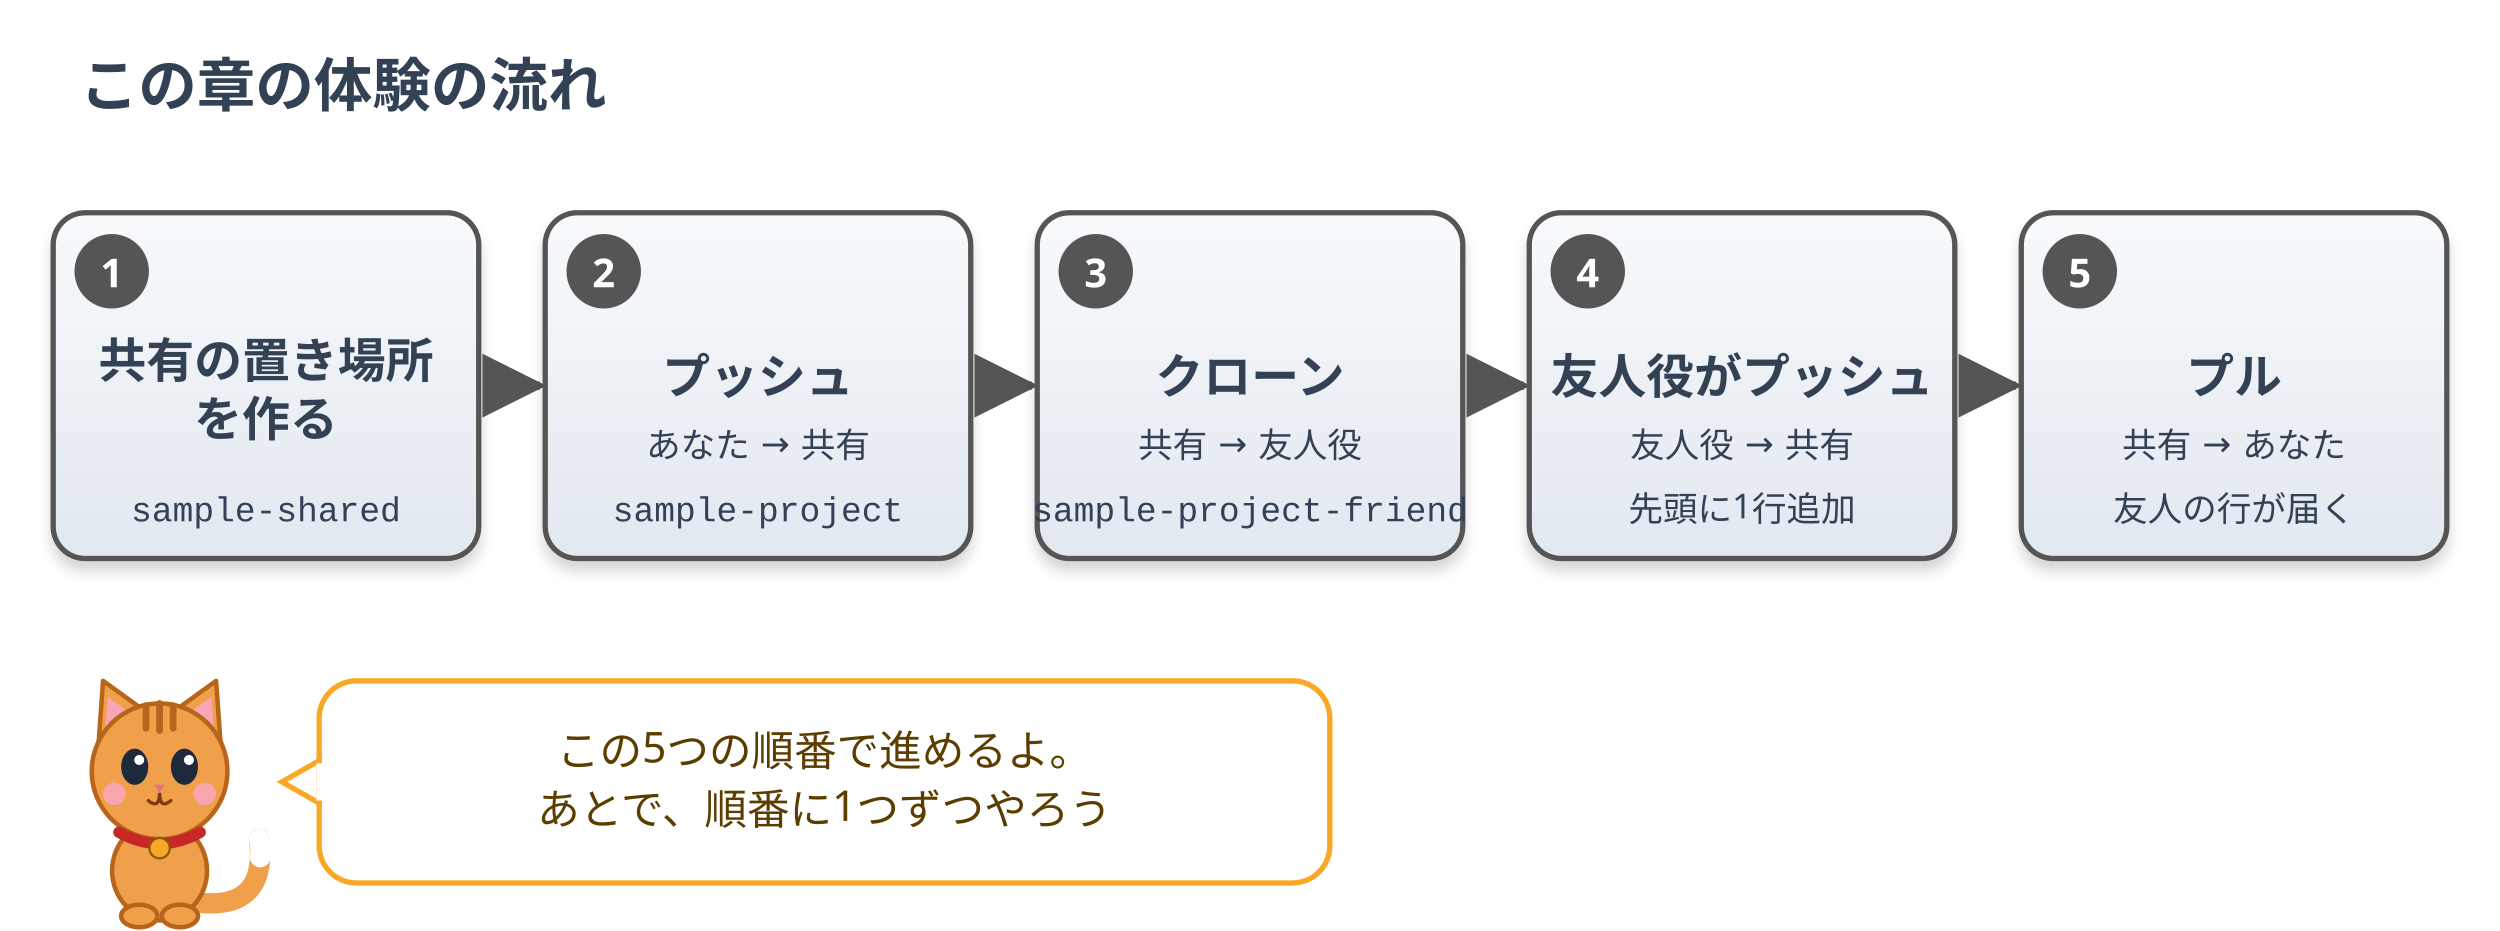
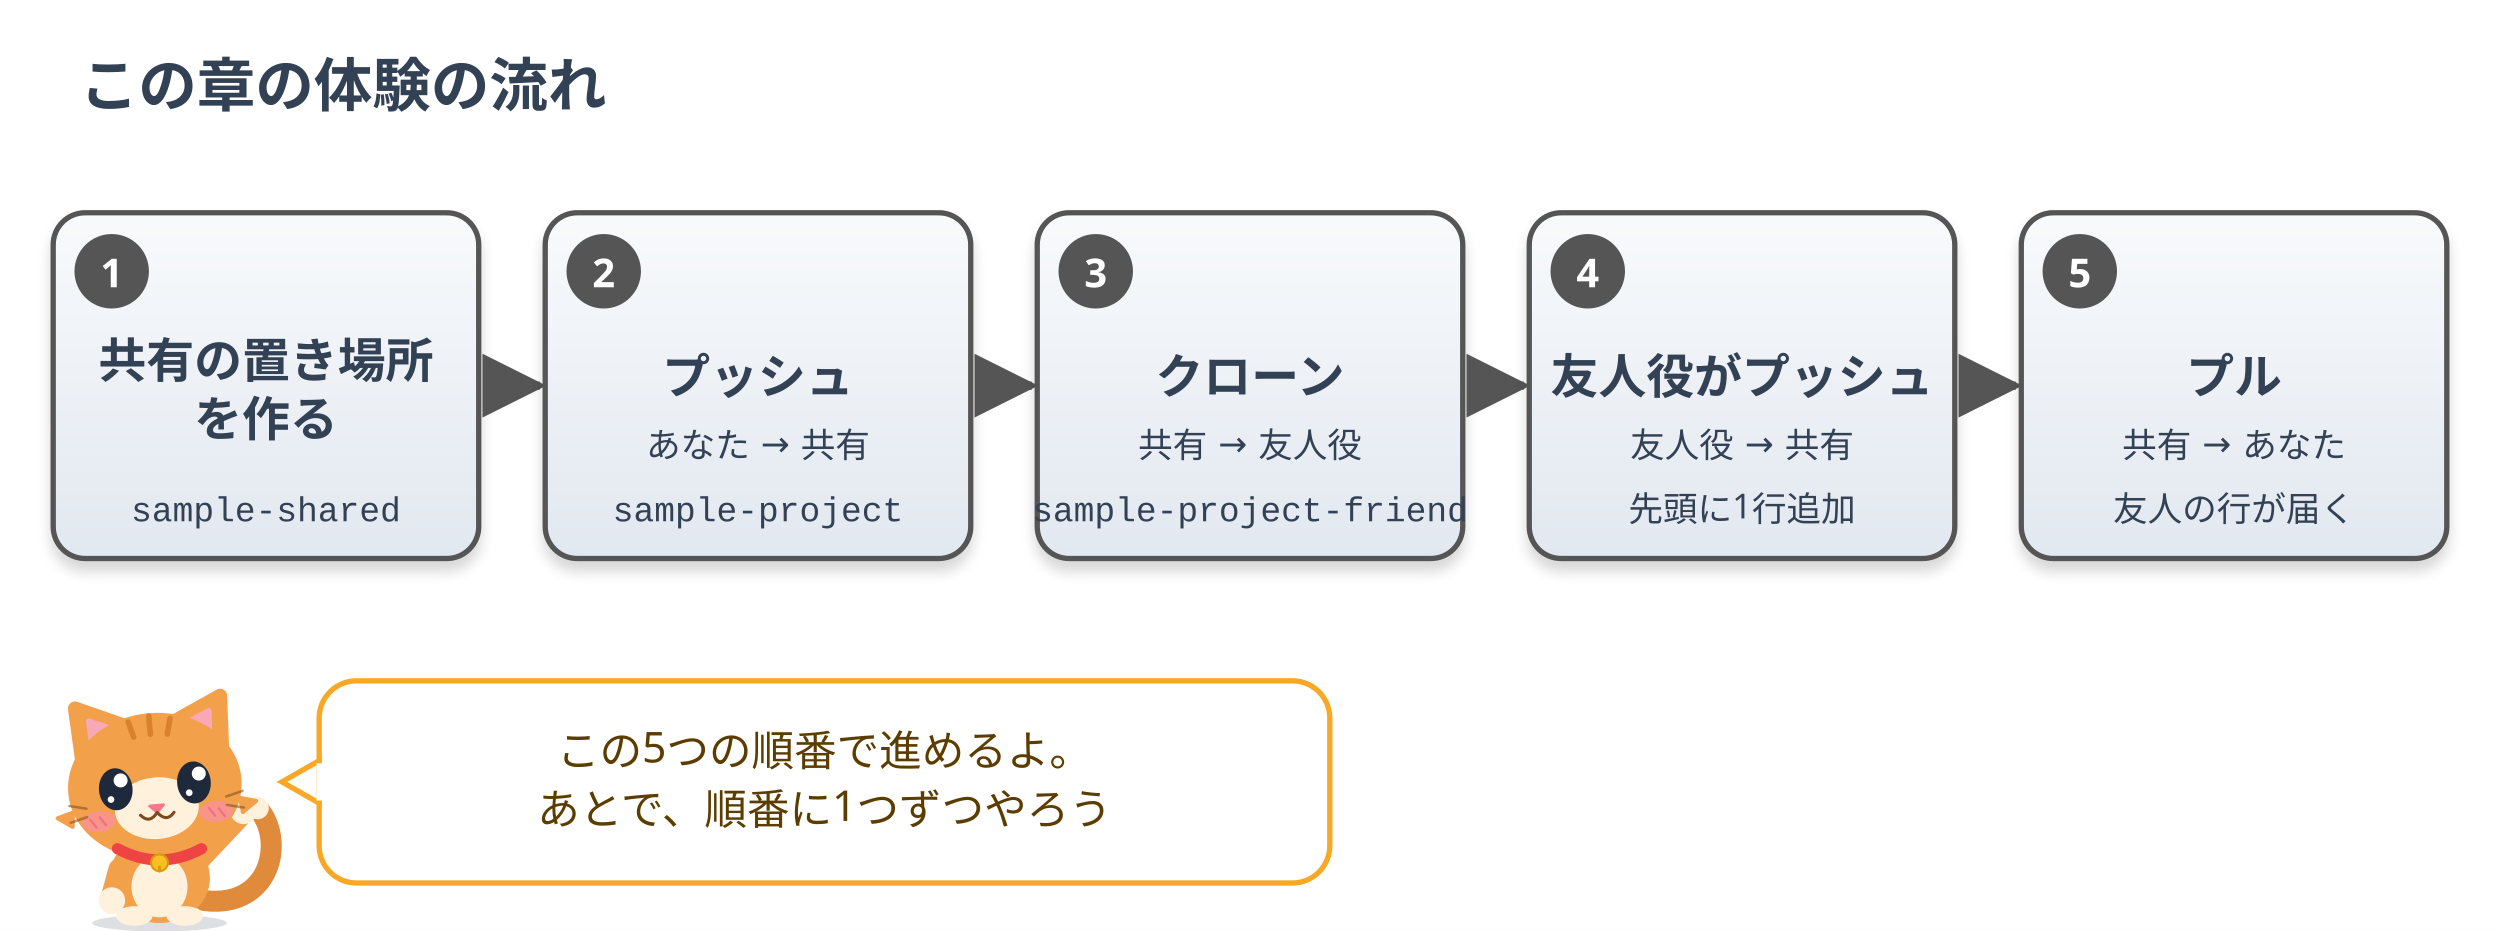
<svg xmlns="http://www.w3.org/2000/svg" viewBox="0 0 940 350" width="940" height="350" font-family="'Segoe UI','Yu Gothic UI','Meiryo',sans-serif" role="img">
  <defs>
    <filter id="sh" x="-10%" y="-10%" width="120%" height="130%">
      <feDropShadow dx="0" dy="4" stdDeviation="2.5" flood-color="#000" flood-opacity="0.16" />
    </filter>
    <linearGradient id="gGray" x1="0" y1="0" x2="0" y2="1">
      <stop offset="0" stop-color="#f8fafc" />
      <stop offset="1" stop-color="#e2e8f0" />
    </linearGradient>
    <linearGradient id="gYel" x1="0" y1="0" x2="0" y2="1">
      <stop offset="0" stop-color="#fff8e1" />
      <stop offset="1" stop-color="#ffecb3" />
    </linearGradient>
    <linearGradient id="gRed" x1="0" y1="0" x2="0" y2="1">
      <stop offset="0" stop-color="#ffebee" />
      <stop offset="1" stop-color="#ffd0d6" />
    </linearGradient>
    <marker id="ar" viewBox="0 0 10 10" refX="9" refY="5" markerWidth="8" markerHeight="8" orient="auto-start-reverse">
      <path d="M0 0L10 5L0 10z" fill="#555555" />
    </marker>
  </defs>
  <rect width="940" height="350" fill="#ffffff" />
  <text x="30" y="40" font-size="22" fill="#334155" text-anchor="start" font-weight="700">この章の体験の流れ</text>
  <rect x="20" y="80" width="160" height="130" rx="12" fill="url(#gGray)" stroke="#555555" stroke-width="2" filter="url(#sh)" />
  <circle cx="42" cy="102" r="14" fill="#555555" />
  <text x="42" y="108" font-size="15" fill="#ffffff" text-anchor="middle" font-weight="700">1</text>
  <text x="100" y="142" font-size="18" fill="#334155" text-anchor="middle" font-weight="700">共有の置き場所</text>
  <text x="100" y="164" font-size="18" fill="#334155" text-anchor="middle" font-weight="700">を作る</text>
  <text x="100" y="196" font-size="13" fill="#334155" text-anchor="middle" font-family="Consolas,'Courier New',monospace">sample-shared</text>
  <line x1="182" y1="145" x2="203" y2="145" stroke="#555555" stroke-width="3" marker-end="url(#ar)" />
  <rect x="205" y="80" width="160" height="130" rx="12" fill="url(#gGray)" stroke="#555555" stroke-width="2" filter="url(#sh)" />
  <circle cx="227" cy="102" r="14" fill="#555555" />
  <text x="227" y="108" font-size="15" fill="#ffffff" text-anchor="middle" font-weight="700">2</text>
  <text x="285" y="148" font-size="18" fill="#334155" text-anchor="middle" font-weight="700">プッシュ</text>
  <text x="285" y="172" font-size="13" fill="#334155" text-anchor="middle">あなた → 共有</text>
  <text x="285" y="196" font-size="13" fill="#334155" text-anchor="middle" font-family="Consolas,'Courier New',monospace">sample-project</text>
  <line x1="367" y1="145" x2="388" y2="145" stroke="#555555" stroke-width="3" marker-end="url(#ar)" />
  <rect x="390" y="80" width="160" height="130" rx="12" fill="url(#gGray)" stroke="#555555" stroke-width="2" filter="url(#sh)" />
  <circle cx="412" cy="102" r="14" fill="#555555" />
  <text x="412" y="108" font-size="15" fill="#ffffff" text-anchor="middle" font-weight="700">3</text>
  <text x="470" y="148" font-size="18" fill="#334155" text-anchor="middle" font-weight="700">クローン</text>
  <text x="470" y="172" font-size="13" fill="#334155" text-anchor="middle">共有 → 友人役</text>
  <text x="470" y="196" font-size="13" fill="#334155" text-anchor="middle" font-family="Consolas,'Courier New',monospace">sample-project-friend</text>
  <line x1="552" y1="145" x2="573" y2="145" stroke="#555555" stroke-width="3" marker-end="url(#ar)" />
  <rect x="575" y="80" width="160" height="130" rx="12" fill="url(#gGray)" stroke="#555555" stroke-width="2" filter="url(#sh)" />
  <circle cx="597" cy="102" r="14" fill="#555555" />
  <text x="597" y="108" font-size="15" fill="#ffffff" text-anchor="middle" font-weight="700">4</text>
  <text x="655" y="148" font-size="18" fill="#334155" text-anchor="middle" font-weight="700">友人役がプッシュ</text>
  <text x="655" y="172" font-size="13" fill="#334155" text-anchor="middle">友人役 → 共有</text>
  <text x="655" y="196" font-size="13" fill="#334155" text-anchor="middle">先頭に1行追加</text>
  <line x1="737" y1="145" x2="758" y2="145" stroke="#555555" stroke-width="3" marker-end="url(#ar)" />
  <rect x="760" y="80" width="160" height="130" rx="12" fill="url(#gGray)" stroke="#555555" stroke-width="2" filter="url(#sh)" />
  <circle cx="782" cy="102" r="14" fill="#555555" />
  <text x="782" y="108" font-size="15" fill="#ffffff" text-anchor="middle" font-weight="700">5</text>
  <text x="840" y="148" font-size="18" fill="#334155" text-anchor="middle" font-weight="700">プル</text>
  <text x="840" y="172" font-size="13" fill="#334155" text-anchor="middle">共有 → あなた</text>
  <text x="840" y="196" font-size="13" fill="#334155" text-anchor="middle">友人の行が届く</text>
-   <g transform="translate(60 290) scale(0.85)">
-     <path d="M16 58 Q48 62 44 30" fill="none" stroke="#f0a04b" stroke-width="9" stroke-linecap="round" />
-     <path d="M44.5 38 Q45 34 44 30" fill="none" stroke="#ffffff" stroke-width="9" stroke-linecap="round" />
-     <ellipse cx="0" cy="44" rx="21" ry="22" fill="#f0a04b" stroke="#b8651b" stroke-width="2" />
-     <ellipse cx="-9" cy="64" rx="8" ry="5" fill="#f0a04b" stroke="#b8651b" stroke-width="2" />
-     <ellipse cx="9" cy="64" rx="8" ry="5" fill="#f0a04b" stroke="#b8651b" stroke-width="2" />
-     <polygon points="-27,-12 -25,-40 -7,-27" fill="#f0a04b" stroke="#b8651b" stroke-width="2" stroke-linejoin="round" />
-     <polygon points="27,-12 25,-40 7,-27" fill="#f0a04b" stroke="#b8651b" stroke-width="2" stroke-linejoin="round" />
-     <polygon points="-24,-17 -23,-33 -12,-25" fill="#f8a5b8" />
-     <polygon points="24,-17 23,-33 12,-25" fill="#f8a5b8" />
-     <circle cx="0" cy="0" r="30" fill="#f0a04b" stroke="#b8651b" stroke-width="2" />
-     <path d="M-6 -29 L-6 -19 M0 -30 L0 -18 M6 -29 L6 -19" stroke="#b8651b" stroke-width="3" stroke-linecap="round" />
-     <ellipse cx="-11" cy="-2" rx="6" ry="8" fill="#1e293b" />
-     <circle cx="-9" cy="-5" r="2.2" fill="#fff" />
-     <ellipse cx="11" cy="-2" rx="6" ry="8" fill="#1e293b" />
-     <circle cx="13" cy="-5" r="2.2" fill="#fff" />
-     <circle cx="-20" cy="10" r="5" fill="#f8a5b8" opacity="0.9" />
-     <circle cx="20" cy="10" r="5" fill="#f8a5b8" opacity="0.9" />
-     <polygon points="-2.5,6 2.5,6 0,9.5" fill="#e0748f" />
-     <path d="M-5 13 Q0 17 0 9.5 Q0 17 5 13" fill="none" stroke="#7a3d0d" stroke-width="1.5" stroke-linecap="round" />
-     <path d="M-18 27 Q0 37 18 27" fill="none" stroke="#c62828" stroke-width="5" stroke-linecap="round" />
-     <circle cx="0" cy="34" r="4.5" fill="#f9a825" stroke="#8a5a00" stroke-width="1" />
+   <g transform="translate(2.0 57.2) scale(0.527)">
+     <ellipse cx="110" cy="550" rx="48" ry="6" fill="#1E293B" opacity="0.15" />
+     <g transform="translate(0 0)">
+       <path d="M142 534 C190 540 200 490 180 468" fill="none" stroke="#E08A3C" stroke-width="15" stroke-linecap="round" />
+       <circle cx="180" cy="468" r="8" fill="#FFF1DC" />
+       <ellipse cx="110" cy="518" rx="36" ry="32" fill="#F2A04A" />
+       <ellipse cx="110" cy="524" rx="20" ry="22" fill="#FFF1DC" />
+       <ellipse cx="92" cy="545" rx="13" ry="7" fill="#FFF1DC" />
+       <ellipse cx="128" cy="545" rx="13" ry="7" fill="#FFF1DC" />
+       <path d="M82 512 L76 534" stroke="#F2A04A" stroke-width="17" stroke-linecap="round" />
+       <circle cx="76" cy="534" r="9.5" fill="#FFF1DC" />
+       <path d="M138 504 L170 470" stroke="#F2A04A" stroke-width="17" stroke-linecap="round" />
+       <circle cx="170" cy="470" r="9.5" fill="#FFF1DC" />
+       <g transform="rotate(-5 110 490)">
+         <path d="M60 432 L58 392 L98 410 z M160 432 L162 392 L122 410 z" fill="#F2A04A" stroke="#F2A04A" stroke-width="10" stroke-linejoin="round" />
+         <path d="M68 420 L67 402 L86 410 z M152 420 L153 402 L134 410 z" fill="#F9A8B8" stroke="#F9A8B8" stroke-width="4" stroke-linejoin="round" />
+         <path d="M50 466 l-11 3 l10 7 z M170 466 l11 3 l-10 7 z" fill="#F2A04A" stroke="#F2A04A" stroke-width="3" stroke-linejoin="round" />
+         <ellipse cx="110" cy="452" rx="62" ry="52" fill="#F2A04A" />
+         <ellipse cx="110" cy="468" rx="30" ry="22" fill="#FFF1DC" />
+         <path d="M110 402 v13 M95 405 l3 11 M125 405 l-3 11" fill="none" stroke="#D9822B" stroke-width="4" stroke-linecap="round" />
+         <ellipse cx="68" cy="474" rx="12" ry="7.5" fill="#FB8FA3" opacity="0.7" />
+         <ellipse cx="152" cy="474" rx="12" ry="7.5" fill="#FB8FA3" opacity="0.7" />
+         <path d="M62 472 l4 6 M69 471 l4 6 M147 471 l4 6 M154 472 l4 6" stroke="#F0708A" stroke-width="1.6" stroke-linecap="round" />
+         <ellipse cx="82" cy="452" rx="12" ry="15" fill="#1E293B" />
+         <ellipse cx="138" cy="452" rx="12" ry="15" fill="#1E293B" />
+         <circle cx="86" cy="446" r="5" fill="#fff" />
+         <circle cx="142" cy="446" r="5" fill="#fff" />
+         <circle cx="78" cy="459" r="2.4" fill="#fff" />
+         <circle cx="134" cy="459" r="2.4" fill="#fff" />
+         <path d="M105 466 h10 l-5 5 z" fill="#F9768B" stroke="#F9768B" stroke-width="2" stroke-linejoin="round" />
+         <path d="M110 471 q-6 8 -12 1 M110 471 q6 8 12 1" fill="none" stroke="#7C4A1E" stroke-width="2.2" stroke-linecap="round" />
+         <g stroke="#7C4A1E" stroke-width="1.8" stroke-linecap="round" opacity="0.55">
+           <path d="M60 464 l-12 -3 M60 470 l-12 3 M160 464 l12 -3 M160 470 l12 3" />
+         </g>
+       </g>
+       <path d="M80 497 q30 16 60 0" fill="none" stroke="#EF4444" stroke-width="8" stroke-linecap="round" />
+       <circle cx="110" cy="507" r="6" fill="#FBBF24" stroke="#D99A06" stroke-width="1.5" />
+       <path d="M110 510 v3" stroke="#D99A06" stroke-width="2" stroke-linecap="round" />
+     </g>
  </g>
  <rect x="120" y="256" width="380" height="76" rx="14" fill="#ffffff" stroke="#f9a825" stroke-width="2" />
  <polygon points="120,286.0 106,294.0 120,302.0" fill="#ffffff" stroke="#f9a825" stroke-width="2" />
  <rect x="119" y="287.0" width="3" height="14" fill="#ffffff" />
  <text x="310.0" y="288.0" font-size="16" fill="#5c3d00" text-anchor="middle">この5つの順番で進めるよ。</text>
  <text x="310.0" y="310.0" font-size="16" fill="#5c3d00" text-anchor="middle">あとで、順番に1つずつやろう</text>
</svg>
